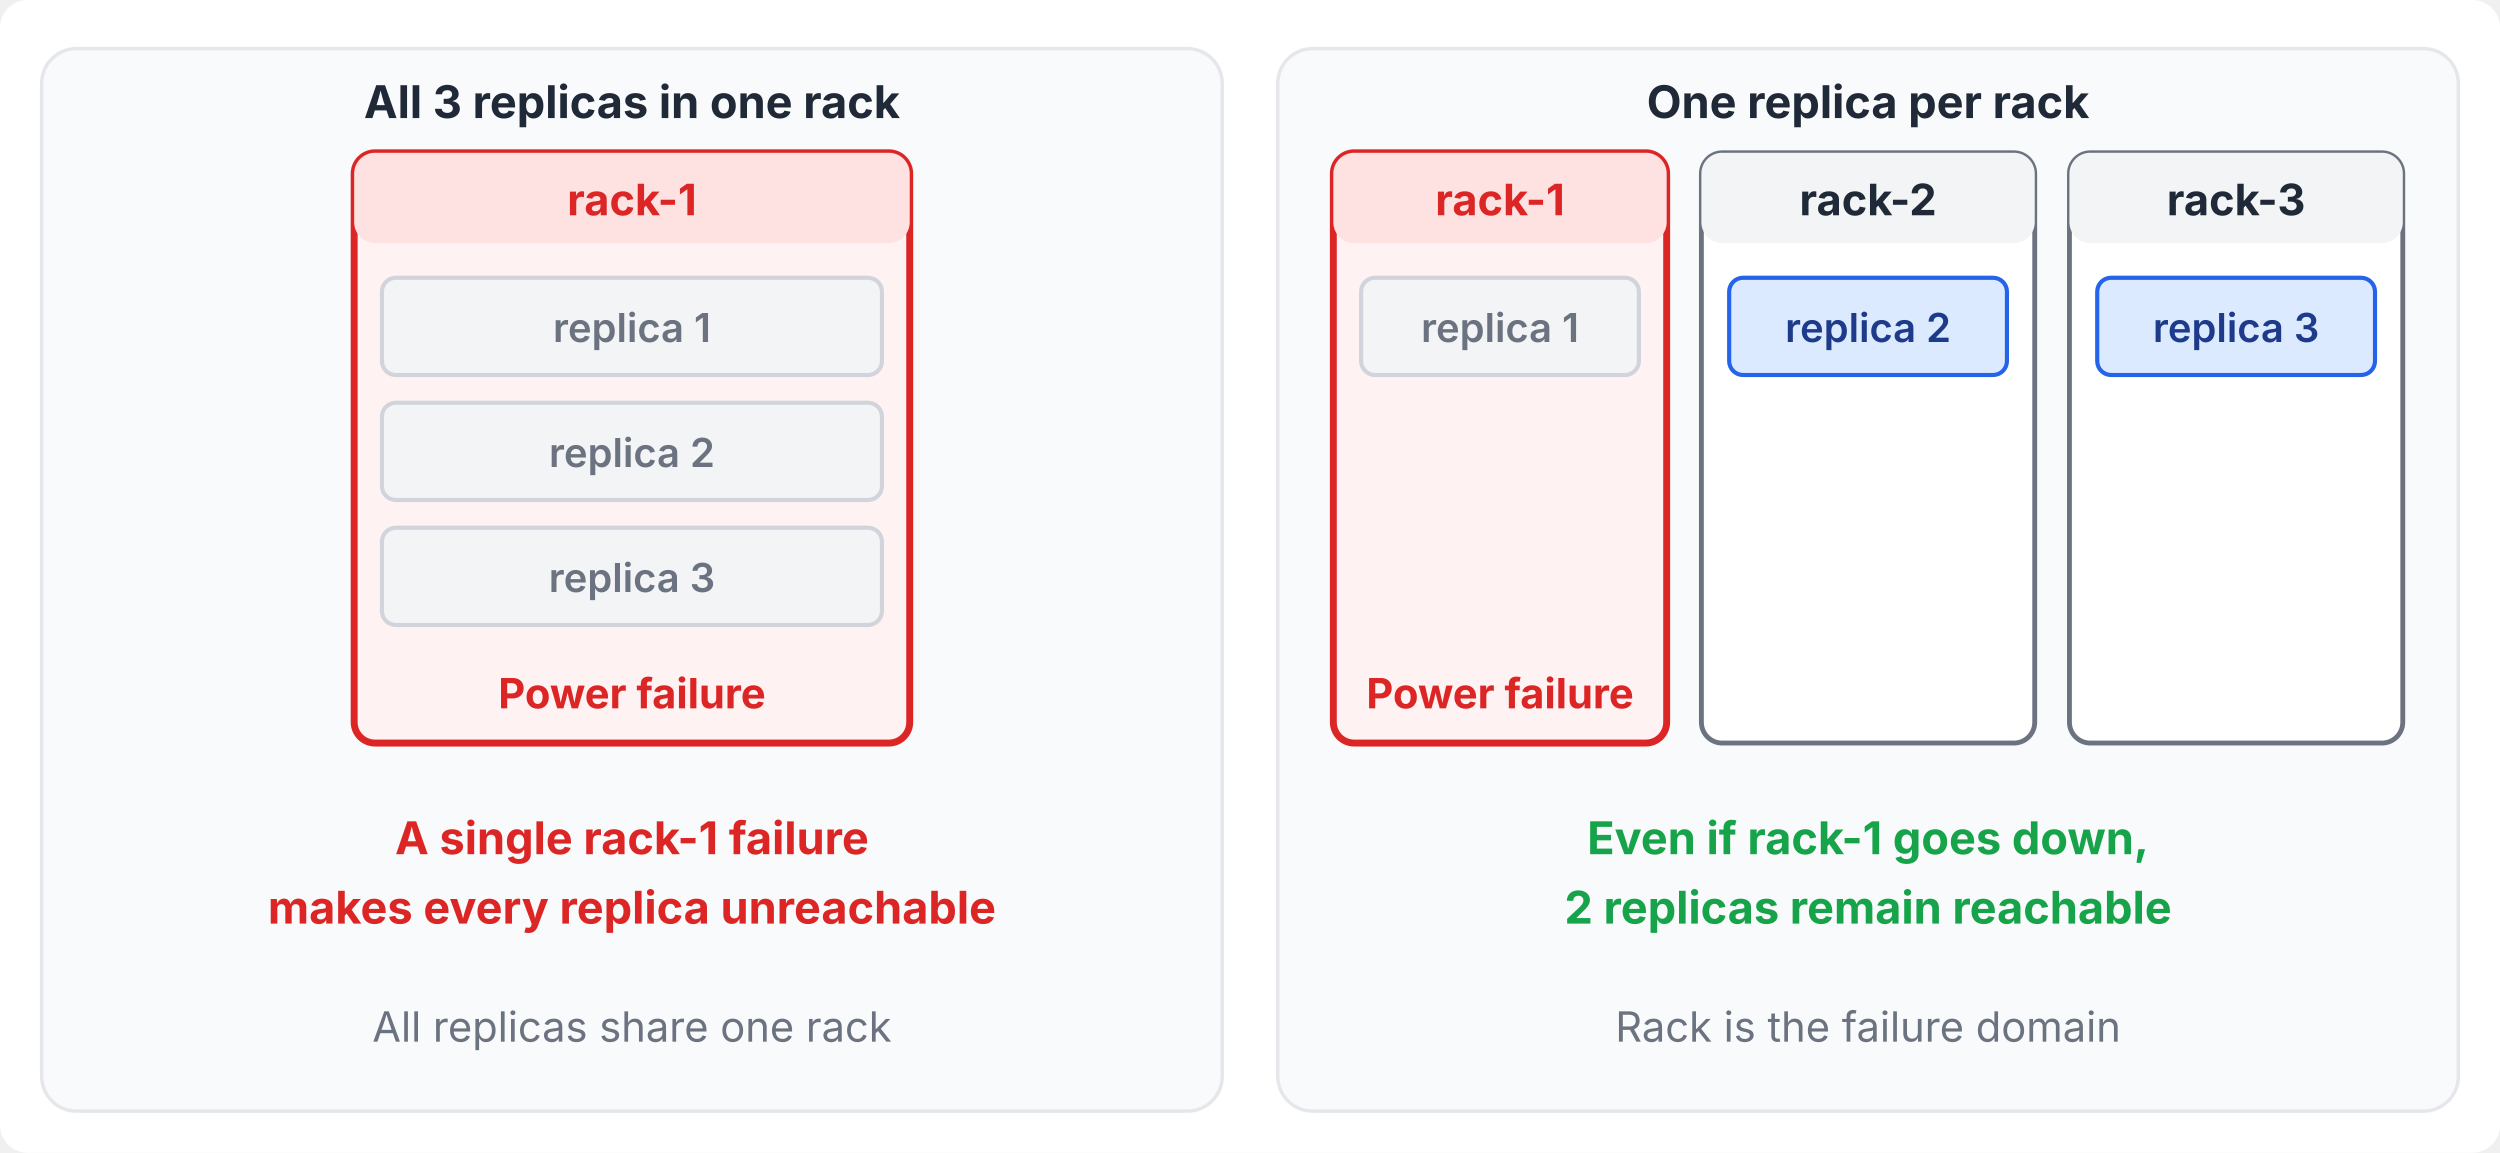
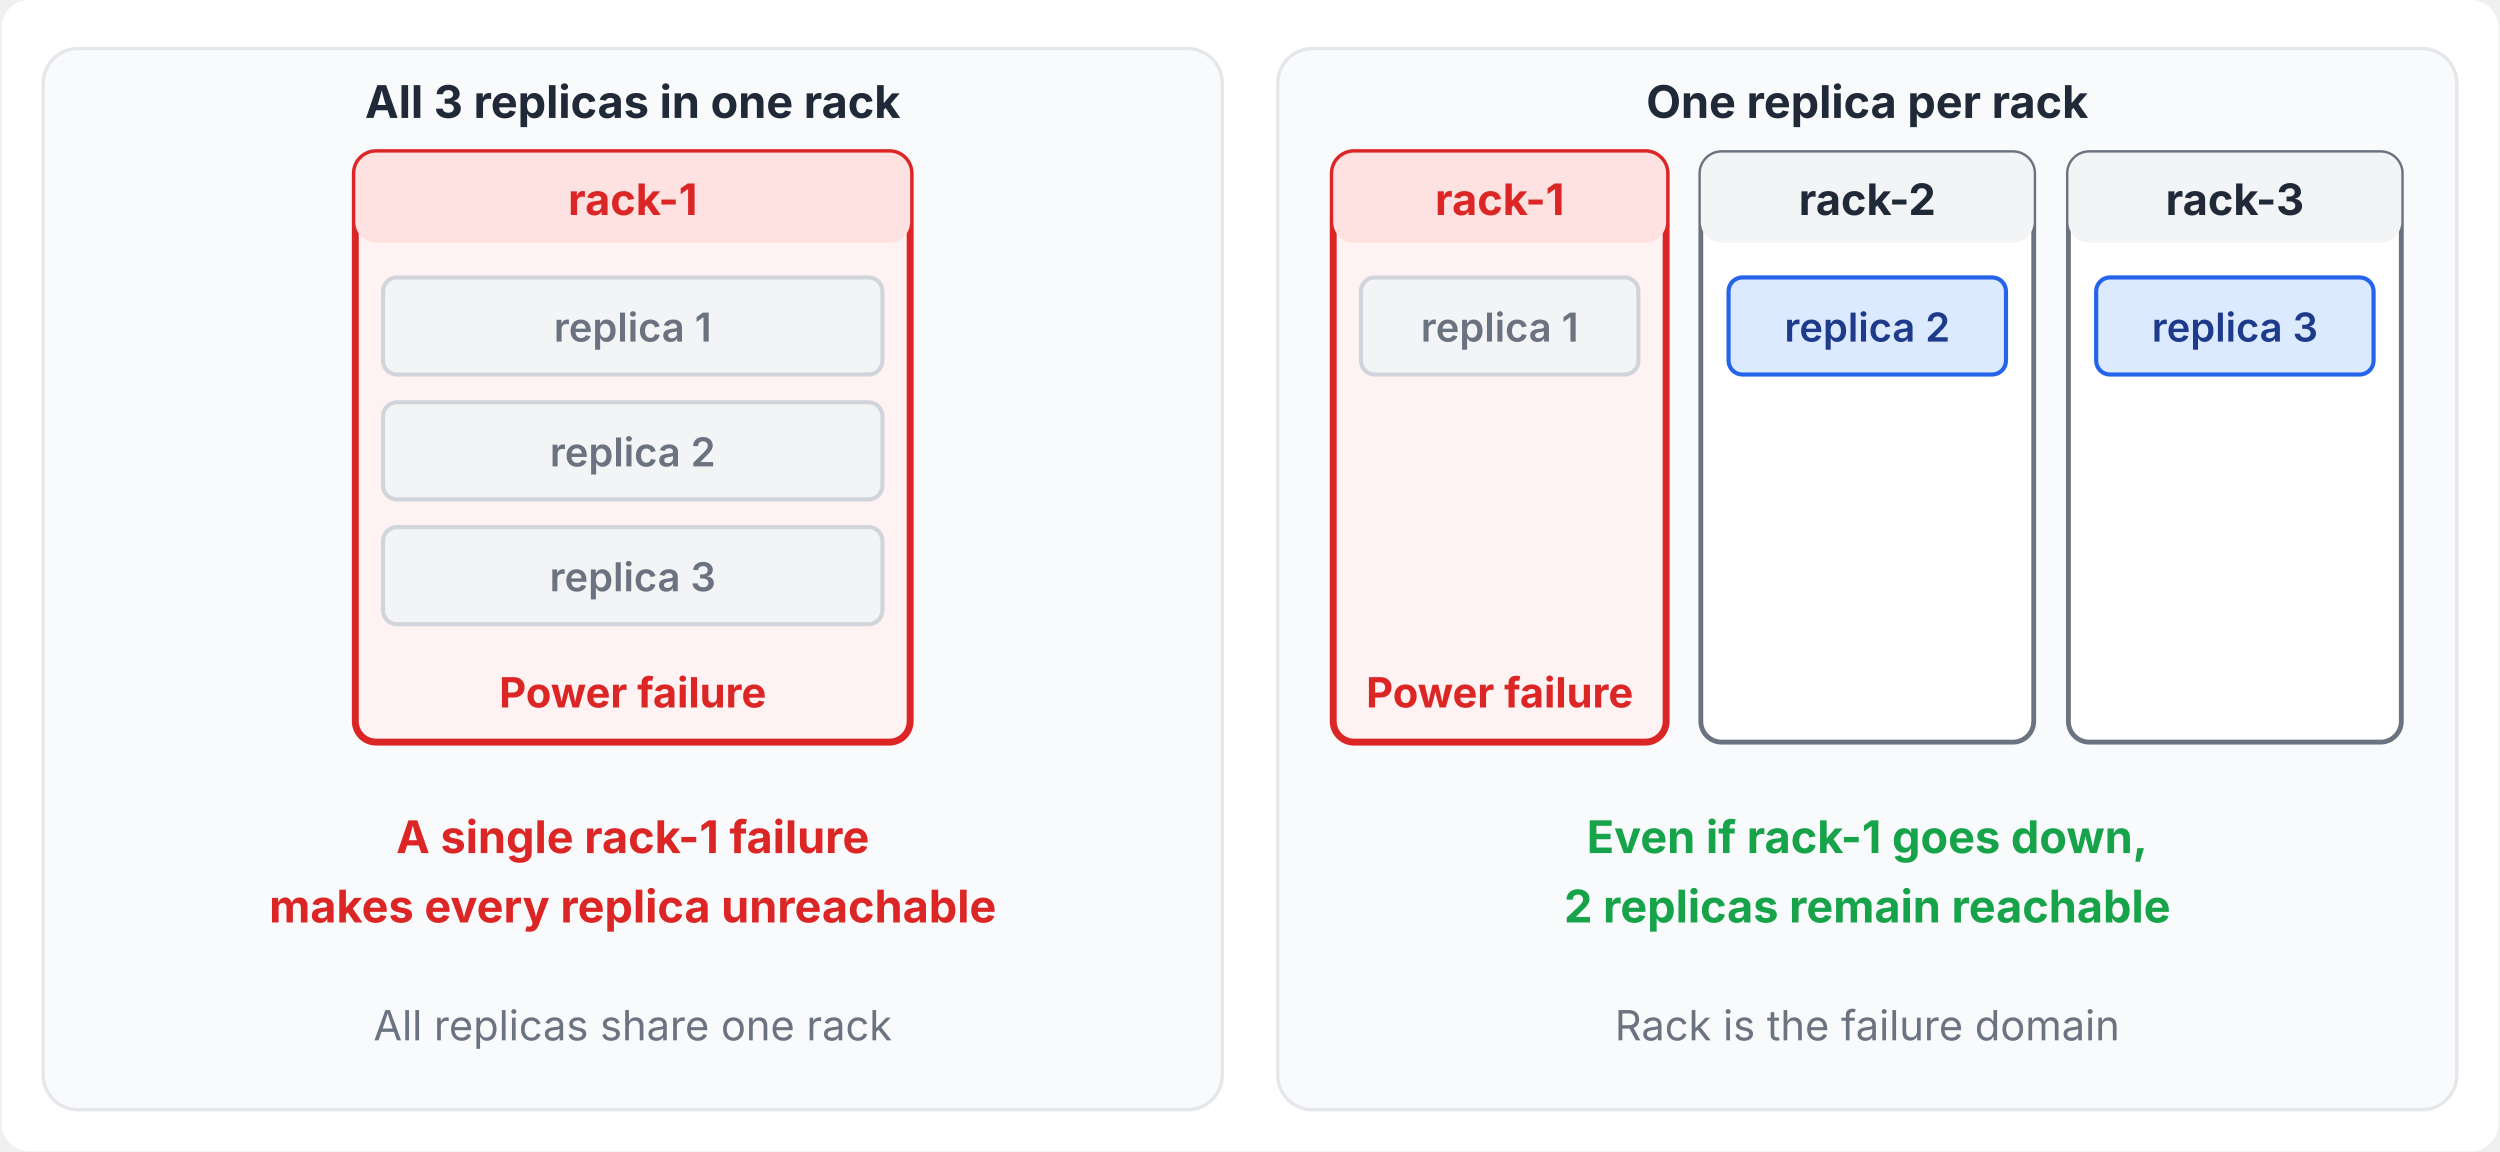
- <svg xmlns="http://www.w3.org/2000/svg" width="720" height="332" viewBox="0 0 720 332" font-family="Inter, Pretendard, 'Apple SD Gothic Neo', 'Noto Sans KR', 'Malgun Gothic', sans-serif" role="img">
+ <svg xmlns="http://www.w3.org/2000/svg" width="760" height="350" viewBox="0 0 720 332" font-family="Inter, Pretendard, 'Apple SD Gothic Neo', 'Noto Sans KR', 'Malgun Gothic', sans-serif" role="img">
  <defs>
    <marker id="a-dark" viewBox="0 0 10 10" refX="9" refY="5" markerUnits="userSpaceOnUse" markerWidth="9" markerHeight="9" orient="auto-start-reverse">
      <path d="M0,0 L10,5 L0,10 z" fill="#374151" />
    </marker>
    <marker id="a-gray" viewBox="0 0 10 10" refX="9" refY="5" markerUnits="userSpaceOnUse" markerWidth="9" markerHeight="9" orient="auto-start-reverse">
      <path d="M0,0 L10,5 L0,10 z" fill="#9ca3af" />
    </marker>
    <marker id="a-blue" viewBox="0 0 10 10" refX="9" refY="5" markerUnits="userSpaceOnUse" markerWidth="9" markerHeight="9" orient="auto-start-reverse">
      <path d="M0,0 L10,5 L0,10 z" fill="#2563eb" />
    </marker>
    <marker id="a-orange" viewBox="0 0 10 10" refX="9" refY="5" markerUnits="userSpaceOnUse" markerWidth="9" markerHeight="9" orient="auto-start-reverse">
      <path d="M0,0 L10,5 L0,10 z" fill="#ea580c" />
    </marker>
    <marker id="a-green" viewBox="0 0 10 10" refX="9" refY="5" markerUnits="userSpaceOnUse" markerWidth="9" markerHeight="9" orient="auto-start-reverse">
      <path d="M0,0 L10,5 L0,10 z" fill="#16a34a" />
    </marker>
    <marker id="a-pink" viewBox="0 0 10 10" refX="9" refY="5" markerUnits="userSpaceOnUse" markerWidth="9" markerHeight="9" orient="auto-start-reverse">
      <path d="M0,0 L10,5 L0,10 z" fill="#db2777" />
    </marker>
  </defs>
  <rect width="720" height="332" rx="8" fill="#ffffff" />
  <rect x="12" y="14" width="340" height="306" rx="10" fill="#f9fafb" stroke="#e5e7eb" stroke-width="1" />
  <rect x="368" y="14" width="340" height="306" rx="10" fill="#f9fafb" stroke="#e5e7eb" stroke-width="1" />
  <text x="182" y="34" font-size="13" font-weight="700" text-anchor="middle" fill="#1f2937">All 3 replicas in one rack</text>
  <text x="538" y="34" font-size="13" font-weight="700" text-anchor="middle" fill="#1f2937">One replica per rack</text>
  <rect x="102" y="44" width="160" height="170" rx="6" fill="#fef2f2" stroke="#dc2626" stroke-width="2" />
  <rect x="102" y="44" width="160" height="26" rx="6" fill="#fee2e2" stroke="none" stroke-width="0" />
  <text x="182.0" y="62" font-size="12.5" font-weight="700" text-anchor="middle" fill="#dc2626">rack-1</text>
  <rect x="110" y="80" width="144" height="28" rx="4" fill="#f3f4f6" stroke="#d1d5db" stroke-width="1.2" />
  <text x="182.0" y="98.5" font-size="11.5" font-weight="600" text-anchor="middle" fill="#6b7280">replica 1</text>
  <rect x="110" y="116" width="144" height="28" rx="4" fill="#f3f4f6" stroke="#d1d5db" stroke-width="1.2" />
  <text x="182.0" y="134.5" font-size="11.5" font-weight="600" text-anchor="middle" fill="#6b7280">replica 2</text>
  <rect x="110" y="152" width="144" height="28" rx="4" fill="#f3f4f6" stroke="#d1d5db" stroke-width="1.2" />
  <text x="182.0" y="170.5" font-size="11.5" font-weight="600" text-anchor="middle" fill="#6b7280">replica 3</text>
  <text x="182.0" y="204" font-size="12" font-weight="700" text-anchor="middle" fill="#dc2626">Power failure</text>
  <rect x="384" y="44" width="96" height="170" rx="6" fill="#fef2f2" stroke="#dc2626" stroke-width="2" />
  <rect x="384" y="44" width="96" height="26" rx="6" fill="#fee2e2" stroke="none" stroke-width="0" />
  <text x="432.0" y="62" font-size="12.5" font-weight="700" text-anchor="middle" fill="#dc2626">rack-1</text>
  <rect x="392" y="80" width="80" height="28" rx="4" fill="#f3f4f6" stroke="#d1d5db" stroke-width="1.2" />
  <text x="432.0" y="98.5" font-size="11.5" font-weight="600" text-anchor="middle" fill="#6b7280">replica 1</text>
  <text x="432.0" y="204" font-size="12" font-weight="700" text-anchor="middle" fill="#dc2626">Power failure</text>
  <rect x="490" y="44" width="96" height="170" rx="6" fill="#ffffff" stroke="#6b7280" stroke-width="1.4" />
  <rect x="490" y="44" width="96" height="26" rx="6" fill="#f3f4f6" stroke="none" stroke-width="0" />
  <text x="538.0" y="62" font-size="12.5" font-weight="700" text-anchor="middle" fill="#1f2937">rack-2</text>
  <rect x="498" y="80" width="80" height="28" rx="4" fill="#dbeafe" stroke="#2563eb" stroke-width="1.2" />
  <text x="538.0" y="98.5" font-size="11.5" font-weight="600" text-anchor="middle" fill="#1e3a8a">replica 2</text>
  <rect x="596" y="44" width="96" height="170" rx="6" fill="#ffffff" stroke="#6b7280" stroke-width="1.4" />
  <rect x="596" y="44" width="96" height="26" rx="6" fill="#f3f4f6" stroke="none" stroke-width="0" />
  <text x="644.0" y="62" font-size="12.5" font-weight="700" text-anchor="middle" fill="#1f2937">rack-3</text>
  <rect x="604" y="80" width="80" height="28" rx="4" fill="#dbeafe" stroke="#2563eb" stroke-width="1.2" />
  <text x="644.0" y="98.5" font-size="11.5" font-weight="600" text-anchor="middle" fill="#1e3a8a">replica 3</text>
  <text x="182" y="246" font-size="13" font-weight="700" text-anchor="middle" fill="#dc2626">A single rack-1 failure</text>
  <text x="182" y="266" font-size="13" font-weight="700" text-anchor="middle" fill="#dc2626">makes every replica unreachable</text>
  <text x="538" y="246" font-size="13" font-weight="700" text-anchor="middle" fill="#16a34a">Even if rack-1 goes down,</text>
  <text x="538" y="266" font-size="13" font-weight="700" text-anchor="middle" fill="#16a34a">2 replicas remain reachable</text>
  <text x="182" y="300" font-size="12" font-weight="400" text-anchor="middle" fill="#6b7280">All replicas share one rack</text>
  <text x="538" y="300" font-size="12" font-weight="400" text-anchor="middle" fill="#6b7280">Rack is the failure domain</text>
</svg>
